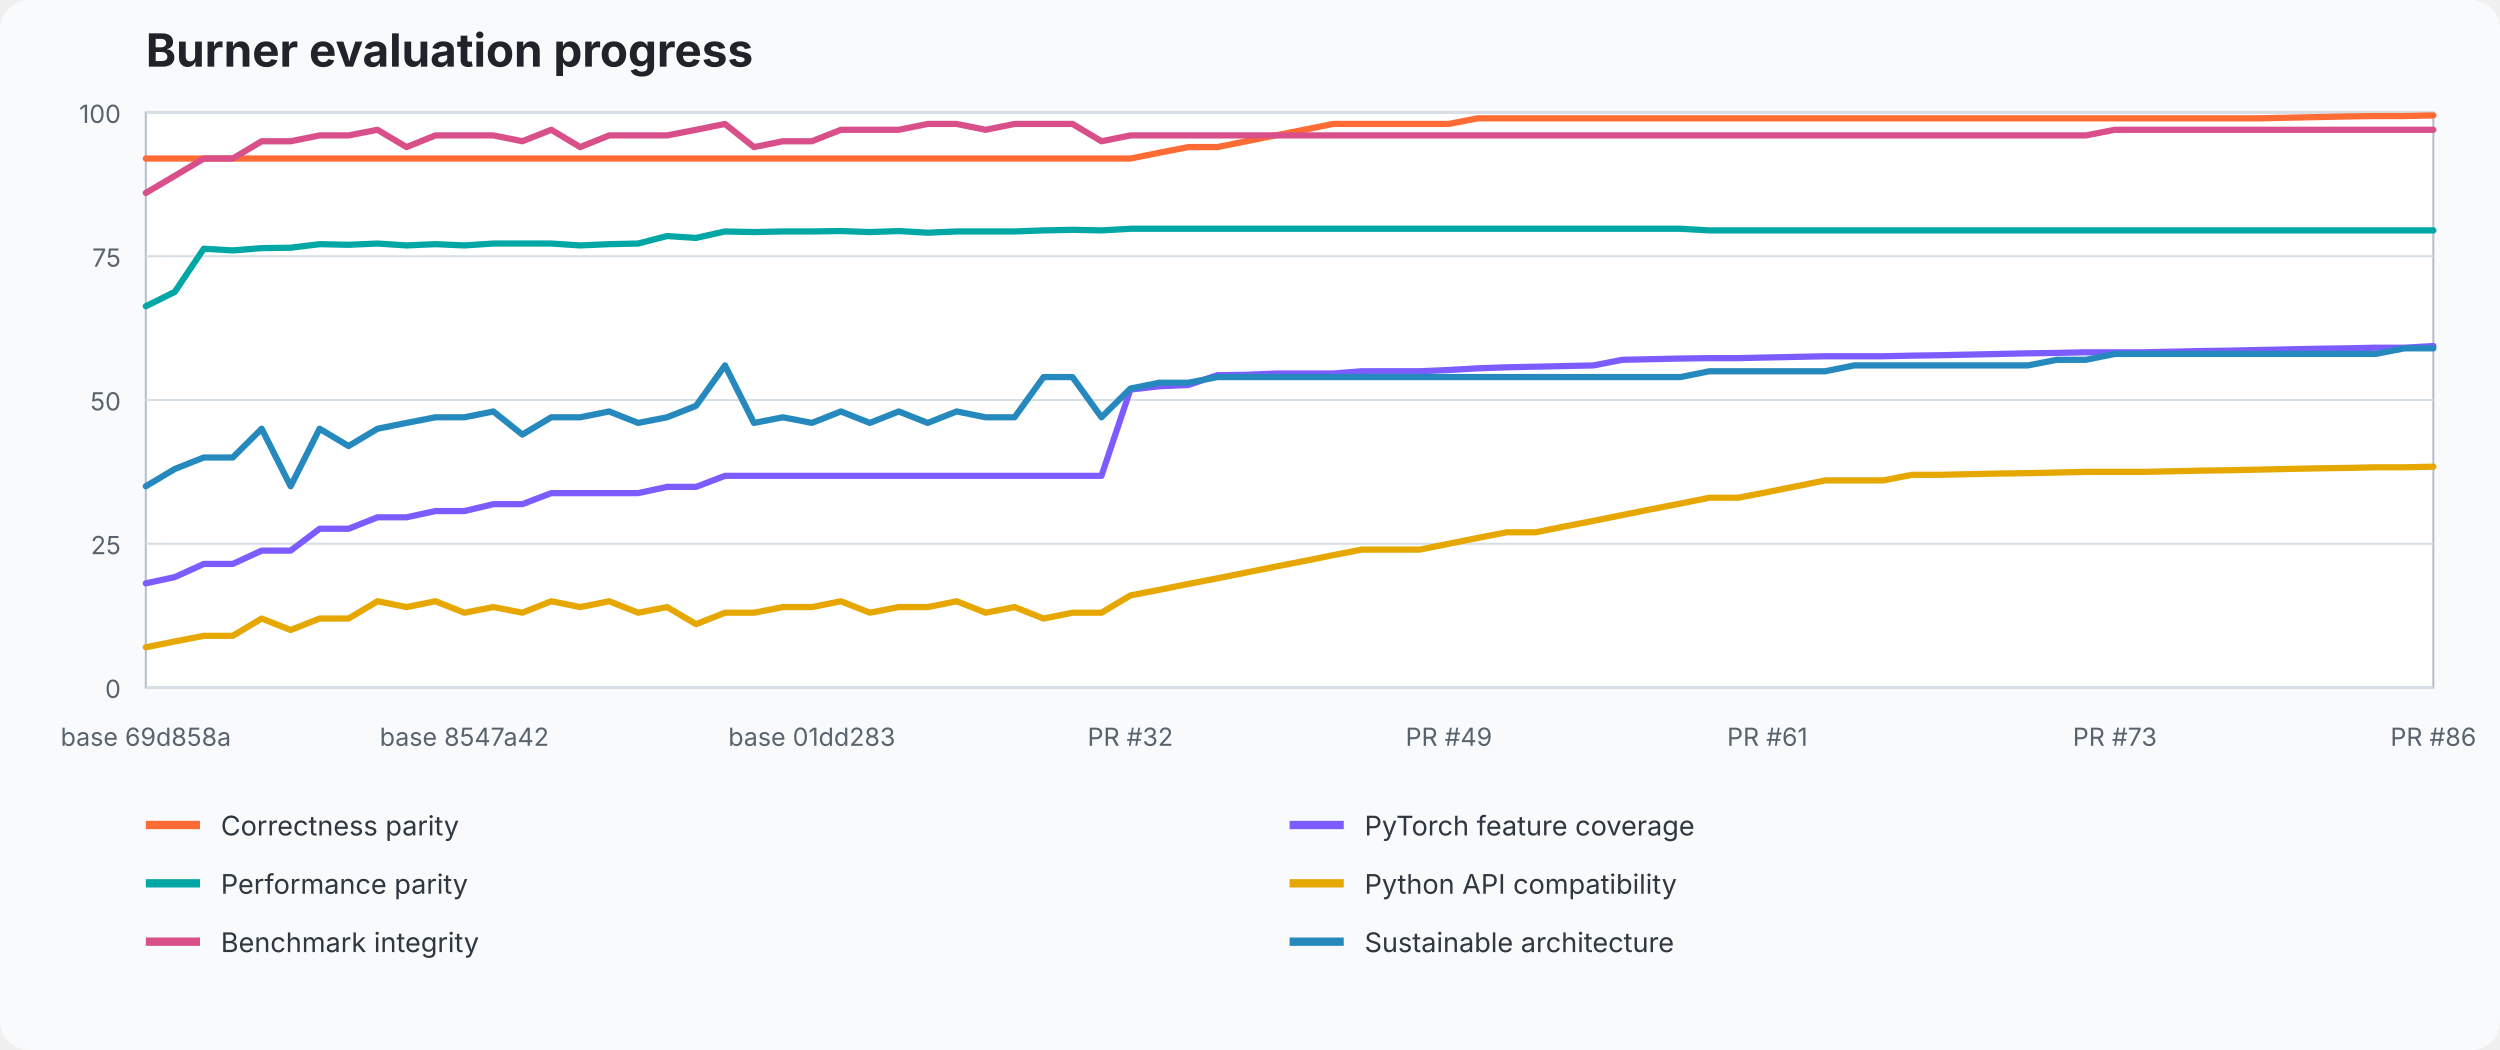
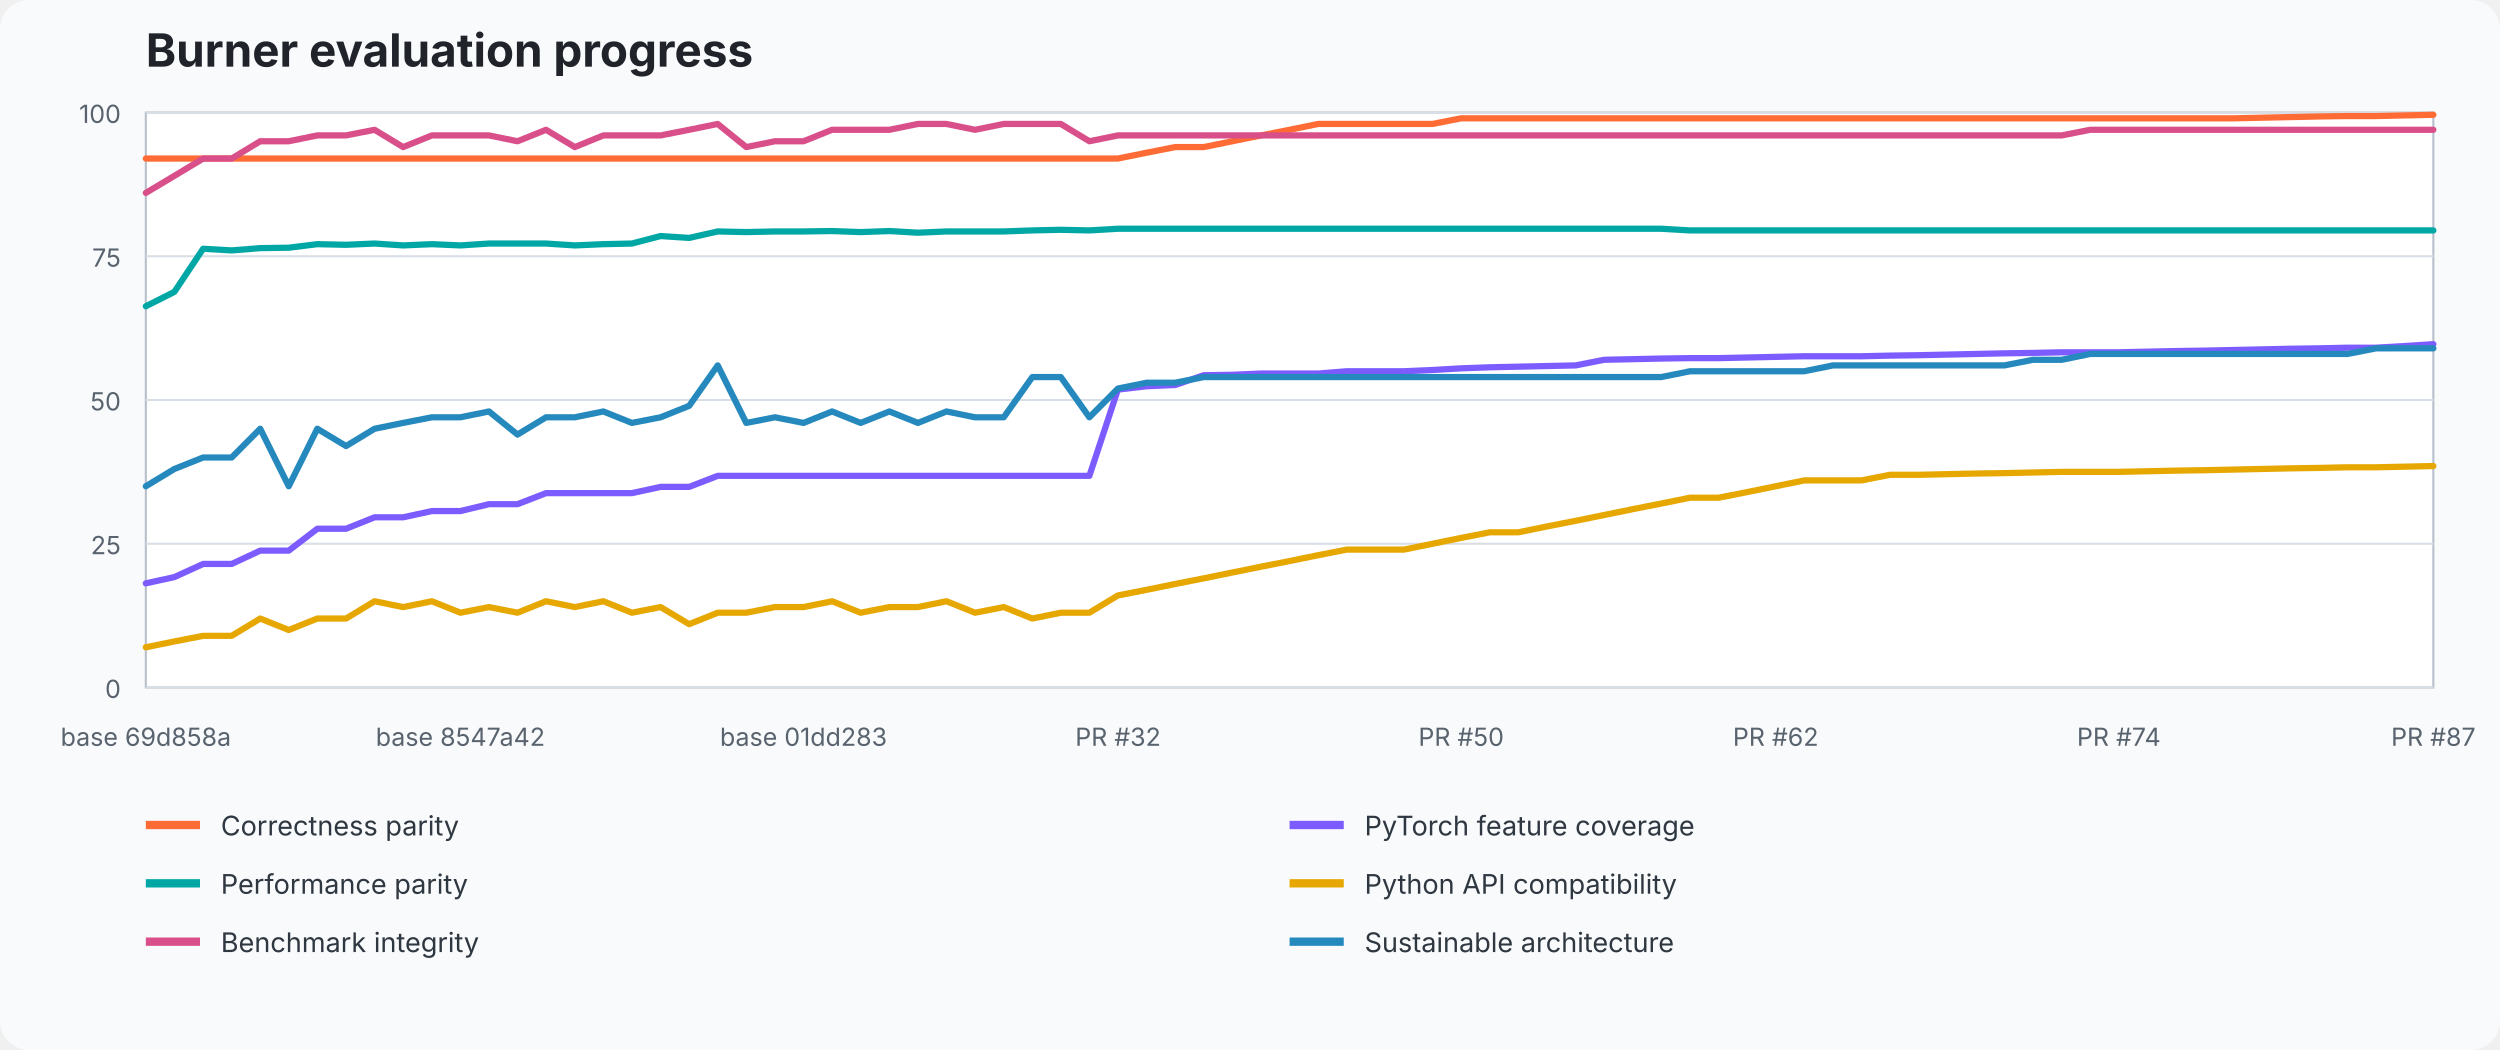
<svg xmlns="http://www.w3.org/2000/svg" width="1200" height="504" viewBox="0 0 1200 504" role="img" aria-labelledby="title desc">
  <style>text{font-family:ui-sans-serif,system-ui,-apple-system,BlinkMacSystemFont,"Segoe UI",sans-serif}.title{font-size:22px;font-weight:700;fill:#20242a}.axis{font-size:12px;fill:#59636e}.legend{font-size:13px;fill:#2f3740}.grid{stroke:#d8dee5;stroke-width:1}.plot{fill:#fff;stroke:#b7c0ca}</style>
  <rect width="100%" height="100%" fill="#f8fafc" rx="14" />
  <text x="70" y="32" class="title">Burner evaluation progress</text>
  <rect x="70" y="54" width="1098" height="276" class="plot" />
  <line x1="70" y1="330" x2="1168" y2="330" class="grid" />
  <text x="58" y="335" text-anchor="end" class="axis">0</text>
  <line x1="70" y1="261" x2="1168" y2="261" class="grid" />
  <text x="58" y="266" text-anchor="end" class="axis">25</text>
  <line x1="70" y1="192" x2="1168" y2="192" class="grid" />
  <text x="58" y="197" text-anchor="end" class="axis">50</text>
  <line x1="70" y1="123" x2="1168" y2="123" class="grid" />
  <text x="58" y="128" text-anchor="end" class="axis">75</text>
  <line x1="70" y1="54" x2="1168" y2="54" class="grid" />
  <text x="58" y="59" text-anchor="end" class="axis">100</text>
-   <polyline points="70.0,76.1 83.9,76.1 97.8,76.1 111.7,76.1 125.6,76.1 139.5,76.1 153.4,76.1 167.3,76.1 181.2,76.1 195.1,76.1 209.0,76.1 222.9,76.1 236.8,76.1 250.7,76.1 264.6,76.1 278.5,76.1 292.4,76.1 306.3,76.1 320.2,76.1 334.1,76.1 348.0,76.1 361.9,76.1 375.8,76.1 389.7,76.1 403.6,76.1 417.5,76.1 431.4,76.1 445.3,76.1 459.2,76.1 473.1,76.1 487.0,76.1 500.9,76.1 514.8,76.1 528.7,76.1 542.6,76.1 556.5,73.3 570.4,70.6 584.3,70.6 598.2,67.8 612.1,65.0 625.9,62.3 639.8,59.5 653.7,59.5 667.6,59.5 681.5,59.5 695.4,59.5 709.3,56.8 723.2,56.8 737.1,56.8 751.0,56.8 764.9,56.8 778.8,56.8 792.7,56.8 806.6,56.8 820.5,56.8 834.4,56.8 848.3,56.8 862.2,56.8 876.1,56.8 890.0,56.8 903.9,56.8 917.8,56.8 931.7,56.8 945.6,56.8 959.5,56.8 973.4,56.8 987.3,56.8 1001.2,56.8 1015.1,56.8 1029.0,56.8 1042.9,56.8 1056.8,56.8 1070.7,56.8 1084.6,56.8 1098.5,56.5 1112.4,56.2 1126.3,55.9 1140.2,55.7 1154.1,55.7 1168.0,55.4" fill="none" stroke="#ff6b35" stroke-width="3" stroke-linejoin="round" stroke-linecap="round" />
-   <polyline points="70.0,280.0 83.9,277.0 97.8,270.7 111.7,270.7 125.6,264.3 139.5,264.3 153.4,253.8 167.3,253.8 181.2,248.3 195.1,248.3 209.0,245.3 222.9,245.3 236.8,242.0 250.7,242.0 264.6,236.7 278.5,236.7 292.4,236.7 306.3,236.7 320.2,233.7 334.1,233.7 348.0,228.4 361.9,228.4 375.8,228.4 389.7,228.4 403.6,228.4 417.5,228.4 431.4,228.4 445.3,228.4 459.2,228.4 473.1,228.4 487.0,228.4 500.9,228.4 514.8,228.4 528.7,228.4 542.6,187.0 556.5,185.4 570.4,184.8 584.3,180.1 598.2,179.9 612.1,179.3 625.9,179.3 639.8,179.3 653.7,178.2 667.6,178.2 681.5,178.2 695.4,177.6 709.3,176.8 723.2,176.3 737.1,176.0 751.0,175.7 764.9,175.4 778.8,172.7 792.7,172.4 806.6,172.1 820.5,171.9 834.4,171.9 848.3,171.6 862.2,171.3 876.1,171.0 890.0,171.0 903.9,171.0 917.8,170.7 931.7,170.5 945.6,170.2 959.5,169.9 973.4,169.6 987.3,169.4 1001.2,169.1 1015.1,169.1 1029.0,169.1 1042.9,168.8 1056.8,168.5 1070.7,168.3 1084.6,168.0 1098.5,167.7 1112.4,167.4 1126.3,167.2 1140.2,166.9 1154.1,166.9 1168.0,166.1" fill="none" stroke="#7c5cff" stroke-width="3" stroke-linejoin="round" stroke-linecap="round" />
-   <polyline points="70.0,147.0 83.9,140.1 97.8,119.4 111.7,120.2 125.6,119.1 139.5,118.9 153.4,117.2 167.3,117.5 181.2,116.9 195.1,117.8 209.0,117.2 222.9,117.8 236.8,116.9 250.7,116.9 264.6,116.9 278.5,117.8 292.4,117.2 306.3,116.9 320.2,113.3 334.1,114.2 348.0,111.1 361.9,111.4 375.8,111.1 389.7,111.1 403.6,110.9 417.5,111.4 431.4,110.9 445.3,111.7 459.2,111.1 473.1,111.1 487.0,111.1 500.9,110.6 514.8,110.3 528.7,110.6 542.6,109.8 556.5,109.8 570.4,109.8 584.3,109.8 598.2,109.8 612.1,109.8 625.9,109.8 639.8,109.8 653.7,109.8 667.6,109.8 681.5,109.8 695.4,109.8 709.3,109.8 723.2,109.8 737.1,109.8 751.0,109.8 764.9,109.8 778.8,109.8 792.7,109.8 806.6,109.8 820.5,110.6 834.4,110.6 848.3,110.6 862.2,110.6 876.1,110.6 890.0,110.6 903.9,110.6 917.8,110.6 931.7,110.6 945.6,110.6 959.5,110.6 973.4,110.6 987.3,110.6 1001.2,110.6 1015.1,110.6 1029.0,110.6 1042.9,110.6 1056.8,110.6 1070.7,110.6 1084.6,110.6 1098.5,110.6 1112.4,110.6 1126.3,110.6 1140.2,110.6 1154.1,110.6 1168.0,110.6" fill="none" stroke="#00a7a5" stroke-width="3" stroke-linejoin="round" stroke-linecap="round" />
-   <polyline points="70.0,310.7 83.9,307.9 97.8,305.2 111.7,305.2 125.6,296.9 139.5,302.4 153.4,296.9 167.3,296.9 181.2,288.6 195.1,291.4 209.0,288.6 222.9,294.1 236.8,291.4 250.7,294.1 264.6,288.6 278.5,291.4 292.4,288.6 306.3,294.1 320.2,291.4 334.1,299.6 348.0,294.1 361.9,294.1 375.8,291.4 389.7,291.4 403.6,288.6 417.5,294.1 431.4,291.4 445.3,291.4 459.2,288.6 473.1,294.1 487.0,291.4 500.9,296.9 514.8,294.1 528.7,294.1 542.6,285.8 556.5,283.1 570.4,280.3 584.3,277.6 598.2,274.8 612.1,272.0 625.9,269.3 639.8,266.5 653.7,263.8 667.6,263.8 681.5,263.8 695.4,261.0 709.3,258.2 723.2,255.5 737.1,255.5 751.0,252.7 764.9,250.0 778.8,247.2 792.7,244.4 806.6,241.7 820.5,238.9 834.4,238.9 848.3,236.2 862.2,233.4 876.1,230.6 890.0,230.6 903.9,230.6 917.8,227.9 931.7,227.9 945.6,227.6 959.5,227.3 973.4,227.1 987.3,226.8 1001.2,226.5 1015.1,226.5 1029.0,226.5 1042.9,226.2 1056.8,225.9 1070.7,225.7 1084.6,225.4 1098.5,225.1 1112.4,224.8 1126.3,224.6 1140.2,224.3 1154.1,224.3 1168.0,224.0" fill="none" stroke="#e6a700" stroke-width="3" stroke-linejoin="round" stroke-linecap="round" />
-   <polyline points="70.0,92.6 83.9,84.4 97.8,76.1 111.7,76.1 125.6,67.8 139.5,67.8 153.4,65.0 167.3,65.0 181.2,62.3 195.1,70.6 209.0,65.0 222.9,65.0 236.8,65.0 250.7,67.8 264.6,62.3 278.5,70.6 292.4,65.0 306.3,65.0 320.2,65.0 334.1,62.3 348.0,59.5 361.9,70.6 375.8,67.8 389.7,67.8 403.6,62.3 417.5,62.3 431.4,62.3 445.3,59.5 459.2,59.5 473.1,62.3 487.0,59.5 500.9,59.5 514.8,59.5 528.7,67.8 542.6,65.0 556.5,65.0 570.4,65.0 584.3,65.0 598.2,65.0 612.1,65.0 625.9,65.0 639.8,65.0 653.7,65.0 667.6,65.0 681.5,65.0 695.4,65.0 709.3,65.0 723.2,65.0 737.1,65.0 751.0,65.0 764.9,65.0 778.8,65.0 792.7,65.0 806.6,65.0 820.5,65.0 834.4,65.0 848.3,65.0 862.2,65.0 876.1,65.0 890.0,65.0 903.9,65.0 917.8,65.0 931.7,65.0 945.6,65.0 959.5,65.0 973.4,65.0 987.3,65.0 1001.2,65.0 1015.1,62.3 1029.0,62.3 1042.9,62.3 1056.8,62.3 1070.7,62.3 1084.6,62.3 1098.5,62.3 1112.4,62.3 1126.3,62.3 1140.2,62.3 1154.1,62.3 1168.0,62.3" fill="none" stroke="#d94f8a" stroke-width="3" stroke-linejoin="round" stroke-linecap="round" />
-   <polyline points="70.0,233.4 83.9,225.1 97.8,219.6 111.7,219.6 125.6,205.8 139.5,233.4 153.4,205.8 167.3,214.1 181.2,205.8 195.1,203.0 209.0,200.3 222.9,200.3 236.8,197.5 250.7,208.6 264.6,200.3 278.5,200.3 292.4,197.5 306.3,203.0 320.2,200.3 334.1,194.8 348.0,175.4 361.9,203.0 375.8,200.3 389.7,203.0 403.6,197.5 417.5,203.0 431.4,197.5 445.3,203.0 459.2,197.5 473.1,200.3 487.0,200.3 500.9,181.0 514.8,181.0 528.7,200.3 542.6,186.5 556.5,183.7 570.4,183.7 584.3,181.0 598.2,181.0 612.1,181.0 625.9,181.0 639.8,181.0 653.7,181.0 667.6,181.0 681.5,181.0 695.4,181.0 709.3,181.0 723.2,181.0 737.1,181.0 751.0,181.0 764.9,181.0 778.8,181.0 792.7,181.0 806.6,181.0 820.5,178.2 834.4,178.2 848.3,178.2 862.2,178.2 876.1,178.2 890.0,175.4 903.9,175.4 917.8,175.4 931.7,175.4 945.6,175.4 959.5,175.4 973.4,175.4 987.3,172.7 1001.2,172.7 1015.1,169.9 1029.0,169.9 1042.9,169.9 1056.8,169.9 1070.7,169.9 1084.6,169.9 1098.5,169.9 1112.4,169.9 1126.3,169.9 1140.2,169.9 1154.1,167.2 1168.0,167.2" fill="none" stroke="#2589bd" stroke-width="3" stroke-linejoin="round" stroke-linecap="round" />
+   <polyline points="70.0,76.1 83.7,76.1 97.5,76.1 111.2,76.1 124.9,76.1 138.6,76.1 152.3,76.1 166.1,76.1 179.8,76.1 193.5,76.1 207.3,76.1 221.0,76.1 234.7,76.1 248.4,76.1 262.1,76.1 275.9,76.1 289.6,76.1 303.3,76.1 317.1,76.1 330.8,76.1 344.5,76.1 358.2,76.1 372.0,76.1 385.7,76.1 399.4,76.1 413.1,76.1 426.9,76.1 440.6,76.1 454.3,76.1 468.0,76.1 481.8,76.1 495.5,76.1 509.2,76.1 522.9,76.1 536.6,76.1 550.4,73.3 564.1,70.6 577.8,70.6 591.5,67.8 605.3,65.0 619.0,62.3 632.7,59.5 646.5,59.5 660.2,59.5 673.9,59.5 687.6,59.5 701.3,56.8 715.1,56.8 728.8,56.8 742.5,56.8 756.3,56.8 770.0,56.8 783.7,56.8 797.4,56.8 811.2,56.8 824.9,56.8 838.6,56.8 852.3,56.8 866.0,56.8 879.8,56.8 893.5,56.8 907.2,56.8 921.0,56.8 934.7,56.8 948.4,56.8 962.1,56.8 975.8,56.8 989.6,56.8 1003.3,56.8 1017.0,56.8 1030.8,56.8 1044.5,56.8 1058.2,56.8 1071.9,56.8 1085.7,56.5 1099.4,56.2 1113.1,55.9 1126.8,55.7 1140.5,55.7 1154.3,55.4 1168.0,55.1" fill="none" stroke="#ff6b35" stroke-width="3" stroke-linejoin="round" stroke-linecap="round" />
+   <polyline points="70.0,280.0 83.7,277.0 97.5,270.7 111.2,270.7 124.9,264.3 138.6,264.3 152.3,253.8 166.1,253.8 179.8,248.3 193.5,248.3 207.3,245.3 221.0,245.3 234.7,242.0 248.4,242.0 262.1,236.7 275.9,236.7 289.6,236.7 303.3,236.7 317.1,233.7 330.8,233.7 344.5,228.4 358.2,228.4 372.0,228.4 385.7,228.4 399.4,228.4 413.1,228.4 426.9,228.4 440.6,228.4 454.3,228.4 468.0,228.4 481.8,228.4 495.5,228.4 509.2,228.4 522.9,228.4 536.6,187.0 550.4,185.4 564.1,184.8 577.8,180.1 591.5,179.9 605.3,179.3 619.0,179.3 632.7,179.3 646.5,178.2 660.2,178.2 673.9,178.2 687.6,177.6 701.3,176.8 715.1,176.3 728.8,176.0 742.5,175.7 756.3,175.4 770.0,172.7 783.7,172.4 797.4,172.1 811.2,171.9 824.9,171.9 838.6,171.6 852.3,171.3 866.0,171.0 879.8,171.0 893.5,171.0 907.2,170.7 921.0,170.5 934.7,170.2 948.4,169.9 962.1,169.6 975.8,169.4 989.6,169.1 1003.3,169.1 1017.0,169.1 1030.8,168.8 1044.5,168.5 1058.2,168.3 1071.9,168.0 1085.7,167.7 1099.4,167.4 1113.1,167.2 1126.8,166.9 1140.5,166.9 1154.3,166.1 1168.0,165.2" fill="none" stroke="#7c5cff" stroke-width="3" stroke-linejoin="round" stroke-linecap="round" />
+   <polyline points="70.0,147.0 83.7,140.1 97.5,119.4 111.2,120.2 124.9,119.1 138.6,118.9 152.3,117.2 166.1,117.5 179.8,116.9 193.5,117.8 207.3,117.2 221.0,117.8 234.7,116.9 248.4,116.9 262.1,116.9 275.9,117.8 289.6,117.2 303.3,116.9 317.1,113.3 330.8,114.2 344.5,111.1 358.2,111.4 372.0,111.1 385.7,111.1 399.4,110.9 413.1,111.4 426.9,110.9 440.6,111.7 454.3,111.1 468.0,111.1 481.8,111.1 495.5,110.6 509.2,110.3 522.9,110.6 536.6,109.8 550.4,109.8 564.1,109.8 577.8,109.8 591.5,109.8 605.3,109.8 619.0,109.8 632.7,109.8 646.5,109.8 660.2,109.8 673.9,109.8 687.6,109.8 701.3,109.8 715.1,109.8 728.8,109.8 742.5,109.8 756.3,109.8 770.0,109.8 783.7,109.8 797.4,109.8 811.2,110.6 824.9,110.6 838.6,110.6 852.3,110.6 866.0,110.6 879.8,110.6 893.5,110.6 907.2,110.6 921.0,110.6 934.7,110.6 948.4,110.6 962.1,110.6 975.8,110.6 989.6,110.6 1003.3,110.6 1017.0,110.6 1030.8,110.6 1044.5,110.6 1058.2,110.6 1071.9,110.6 1085.7,110.6 1099.4,110.6 1113.1,110.6 1126.8,110.6 1140.5,110.6 1154.3,110.6 1168.0,110.6" fill="none" stroke="#00a7a5" stroke-width="3" stroke-linejoin="round" stroke-linecap="round" />
+   <polyline points="70.0,310.7 83.7,307.9 97.5,305.2 111.2,305.2 124.9,296.9 138.6,302.4 152.3,296.9 166.1,296.9 179.8,288.6 193.5,291.4 207.3,288.6 221.0,294.1 234.7,291.4 248.4,294.1 262.1,288.6 275.9,291.4 289.6,288.6 303.3,294.1 317.1,291.4 330.8,299.6 344.5,294.1 358.2,294.1 372.0,291.4 385.7,291.4 399.4,288.6 413.1,294.1 426.9,291.4 440.6,291.4 454.3,288.6 468.0,294.1 481.8,291.4 495.5,296.9 509.2,294.1 522.9,294.1 536.6,285.8 550.4,283.1 564.1,280.3 577.8,277.6 591.5,274.8 605.3,272.0 619.0,269.3 632.7,266.5 646.5,263.8 660.2,263.8 673.9,263.8 687.6,261.0 701.3,258.2 715.1,255.5 728.8,255.5 742.5,252.7 756.3,250.0 770.0,247.2 783.7,244.4 797.4,241.7 811.2,238.9 824.9,238.9 838.6,236.2 852.3,233.4 866.0,230.6 879.8,230.6 893.5,230.6 907.2,227.9 921.0,227.9 934.7,227.6 948.4,227.3 962.1,227.1 975.8,226.8 989.6,226.5 1003.3,226.5 1017.0,226.5 1030.8,226.2 1044.5,225.9 1058.2,225.7 1071.9,225.4 1085.7,225.1 1099.4,224.8 1113.1,224.6 1126.8,224.3 1140.5,224.3 1154.3,224.0 1168.0,223.7" fill="none" stroke="#e6a700" stroke-width="3" stroke-linejoin="round" stroke-linecap="round" />
+   <polyline points="70.0,92.6 83.7,84.4 97.5,76.1 111.2,76.1 124.9,67.8 138.6,67.8 152.3,65.0 166.1,65.0 179.8,62.3 193.5,70.6 207.3,65.0 221.0,65.0 234.7,65.0 248.4,67.8 262.1,62.3 275.9,70.6 289.6,65.0 303.3,65.0 317.1,65.0 330.8,62.3 344.5,59.5 358.2,70.6 372.0,67.8 385.7,67.8 399.4,62.3 413.1,62.3 426.9,62.3 440.6,59.5 454.3,59.5 468.0,62.3 481.8,59.5 495.5,59.5 509.2,59.5 522.9,67.8 536.6,65.0 550.4,65.0 564.1,65.0 577.8,65.0 591.5,65.0 605.3,65.0 619.0,65.0 632.7,65.0 646.5,65.0 660.2,65.0 673.9,65.0 687.6,65.0 701.3,65.0 715.1,65.0 728.8,65.0 742.5,65.0 756.3,65.0 770.0,65.0 783.7,65.0 797.4,65.0 811.2,65.0 824.9,65.0 838.6,65.0 852.3,65.0 866.0,65.0 879.8,65.0 893.5,65.0 907.2,65.0 921.0,65.0 934.7,65.0 948.4,65.0 962.1,65.0 975.8,65.0 989.6,65.0 1003.3,62.3 1017.0,62.3 1030.8,62.3 1044.5,62.3 1058.2,62.3 1071.9,62.3 1085.7,62.3 1099.4,62.3 1113.1,62.3 1126.8,62.3 1140.5,62.3 1154.3,62.3 1168.0,62.3" fill="none" stroke="#d94f8a" stroke-width="3" stroke-linejoin="round" stroke-linecap="round" />
+   <polyline points="70.0,233.4 83.7,225.1 97.5,219.6 111.2,219.6 124.9,205.8 138.6,233.4 152.3,205.8 166.1,214.1 179.8,205.8 193.5,203.0 207.3,200.3 221.0,200.3 234.7,197.5 248.4,208.6 262.1,200.3 275.9,200.3 289.6,197.5 303.3,203.0 317.1,200.3 330.8,194.8 344.5,175.4 358.2,203.0 372.0,200.3 385.7,203.0 399.4,197.5 413.1,203.0 426.9,197.5 440.6,203.0 454.3,197.5 468.0,200.3 481.8,200.3 495.5,181.0 509.2,181.0 522.9,200.3 536.6,186.5 550.4,183.7 564.1,183.7 577.8,181.0 591.5,181.0 605.3,181.0 619.0,181.0 632.7,181.0 646.5,181.0 660.2,181.0 673.9,181.0 687.6,181.0 701.3,181.0 715.1,181.0 728.8,181.0 742.5,181.0 756.3,181.0 770.0,181.0 783.7,181.0 797.4,181.0 811.2,178.2 824.9,178.2 838.6,178.2 852.3,178.2 866.0,178.2 879.8,175.4 893.5,175.4 907.2,175.4 921.0,175.4 934.7,175.4 948.4,175.4 962.1,175.4 975.8,172.7 989.6,172.7 1003.3,169.9 1017.0,169.9 1030.8,169.9 1044.5,169.9 1058.2,169.9 1071.9,169.9 1085.7,169.9 1099.4,169.9 1113.1,169.9 1126.8,169.9 1140.5,167.2 1154.3,167.2 1168.0,167.2" fill="none" stroke="#2589bd" stroke-width="3" stroke-linejoin="round" stroke-linecap="round" />
  <text x="70" y="358" text-anchor="middle" class="axis">base 69d858a</text>
-   <text x="222.886" y="358" text-anchor="middle" class="axis">base 8547a42</text>
-   <text x="389.671" y="358" text-anchor="middle" class="axis">base 01dd283</text>
-   <text x="542.557" y="358" text-anchor="middle" class="axis">PR #32</text>
-   <text x="695.443" y="358" text-anchor="middle" class="axis">PR #49</text>
-   <text x="848.329" y="358" text-anchor="middle" class="axis">PR #61</text>
-   <text x="1015.114" y="358" text-anchor="middle" class="axis">PR #73</text>
-   <text x="1168" y="358" text-anchor="middle" class="axis">PR #86</text>
+   <text x="220.975" y="358" text-anchor="middle" class="axis">base 8547a42</text>
+   <text x="385.675" y="358" text-anchor="middle" class="axis">base 01dd283</text>
+   <text x="536.65" y="358" text-anchor="middle" class="axis">PR #32</text>
+   <text x="701.35" y="358" text-anchor="middle" class="axis">PR #50</text>
+   <text x="852.325" y="358" text-anchor="middle" class="axis">PR #62</text>
+   <text x="1017.025" y="358" text-anchor="middle" class="axis">PR #74</text>
+   <text x="1168" y="358" text-anchor="middle" class="axis">PR #87</text>
  <line x1="70" y1="396" x2="96" y2="396" stroke="#ff6b35" stroke-width="4" />
  <text x="106" y="401" class="legend">Correctness parity</text>
  <line x1="619" y1="396" x2="645" y2="396" stroke="#7c5cff" stroke-width="4" />
  <text x="655" y="401" class="legend">PyTorch feature coverage</text>
  <line x1="70" y1="424" x2="96" y2="424" stroke="#00a7a5" stroke-width="4" />
  <text x="106" y="429" class="legend">Performance parity</text>
  <line x1="619" y1="424" x2="645" y2="424" stroke="#e6a700" stroke-width="4" />
  <text x="655" y="429" class="legend">Python API compatibility</text>
  <line x1="70" y1="452" x2="96" y2="452" stroke="#d94f8a" stroke-width="4" />
  <text x="106" y="457" class="legend">Benchmark integrity</text>
  <line x1="619" y1="452" x2="645" y2="452" stroke="#2589bd" stroke-width="4" />
  <text x="655" y="457" class="legend">Sustainable architecture</text>
</svg>
